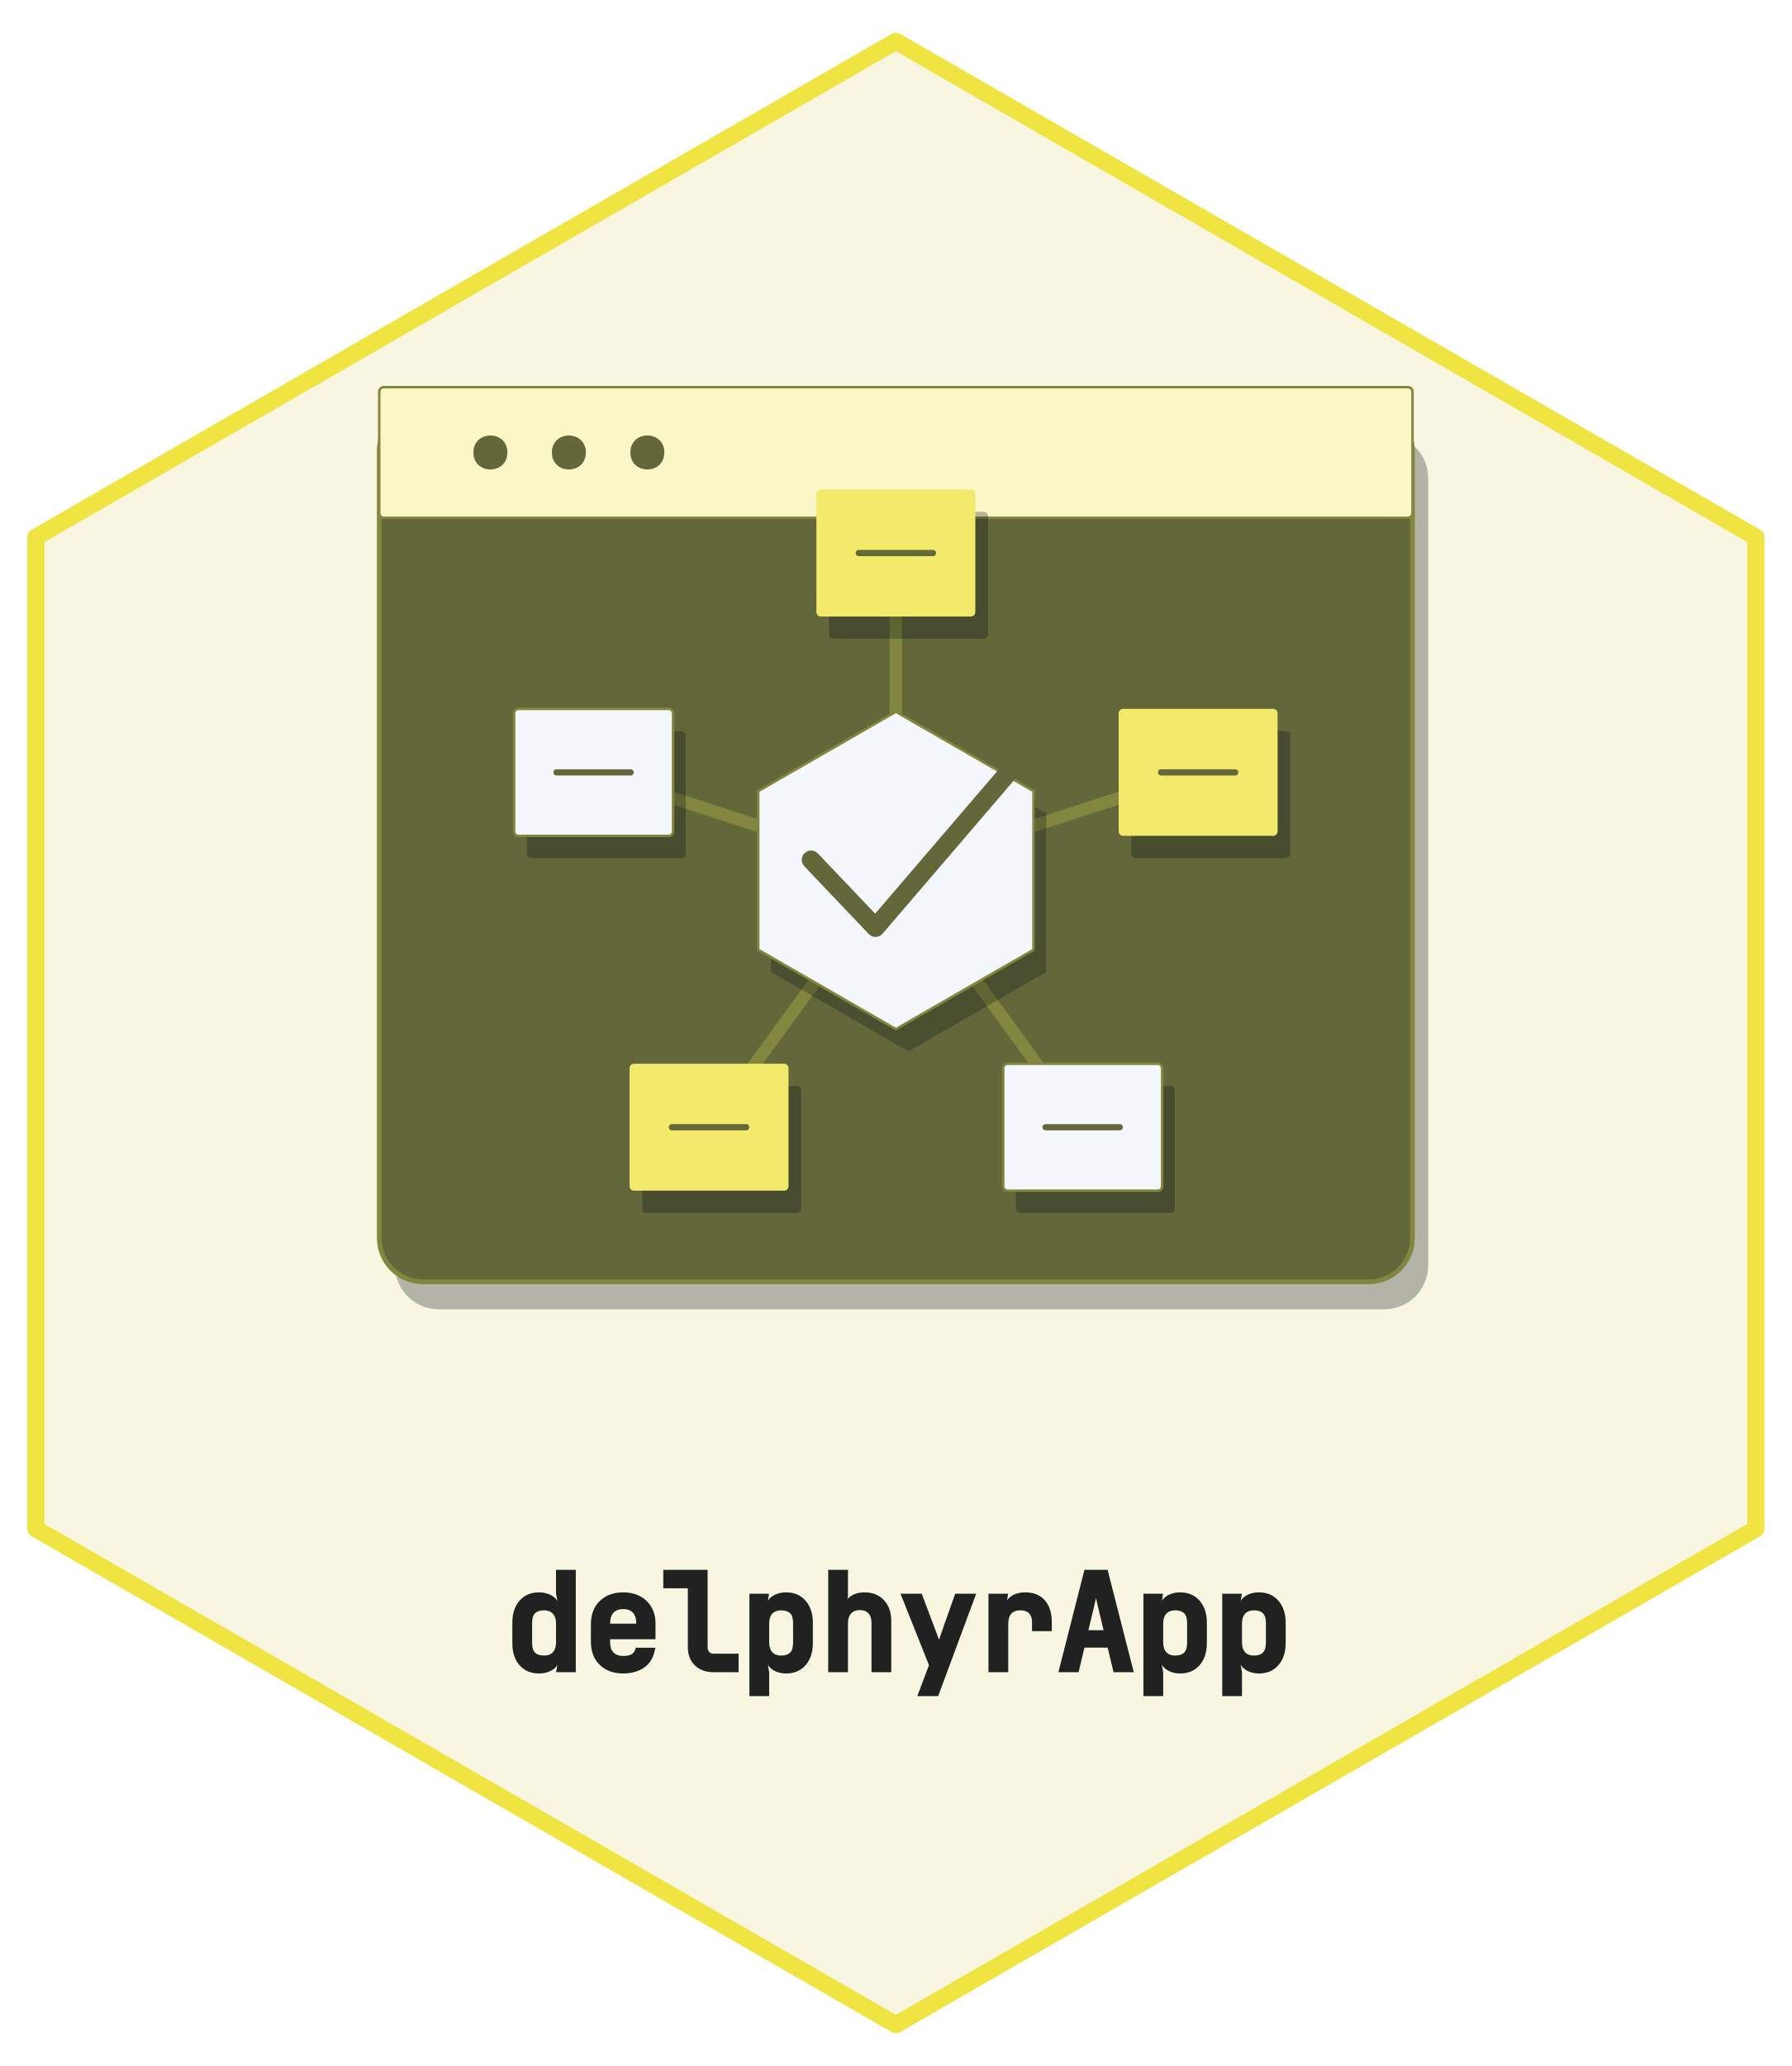
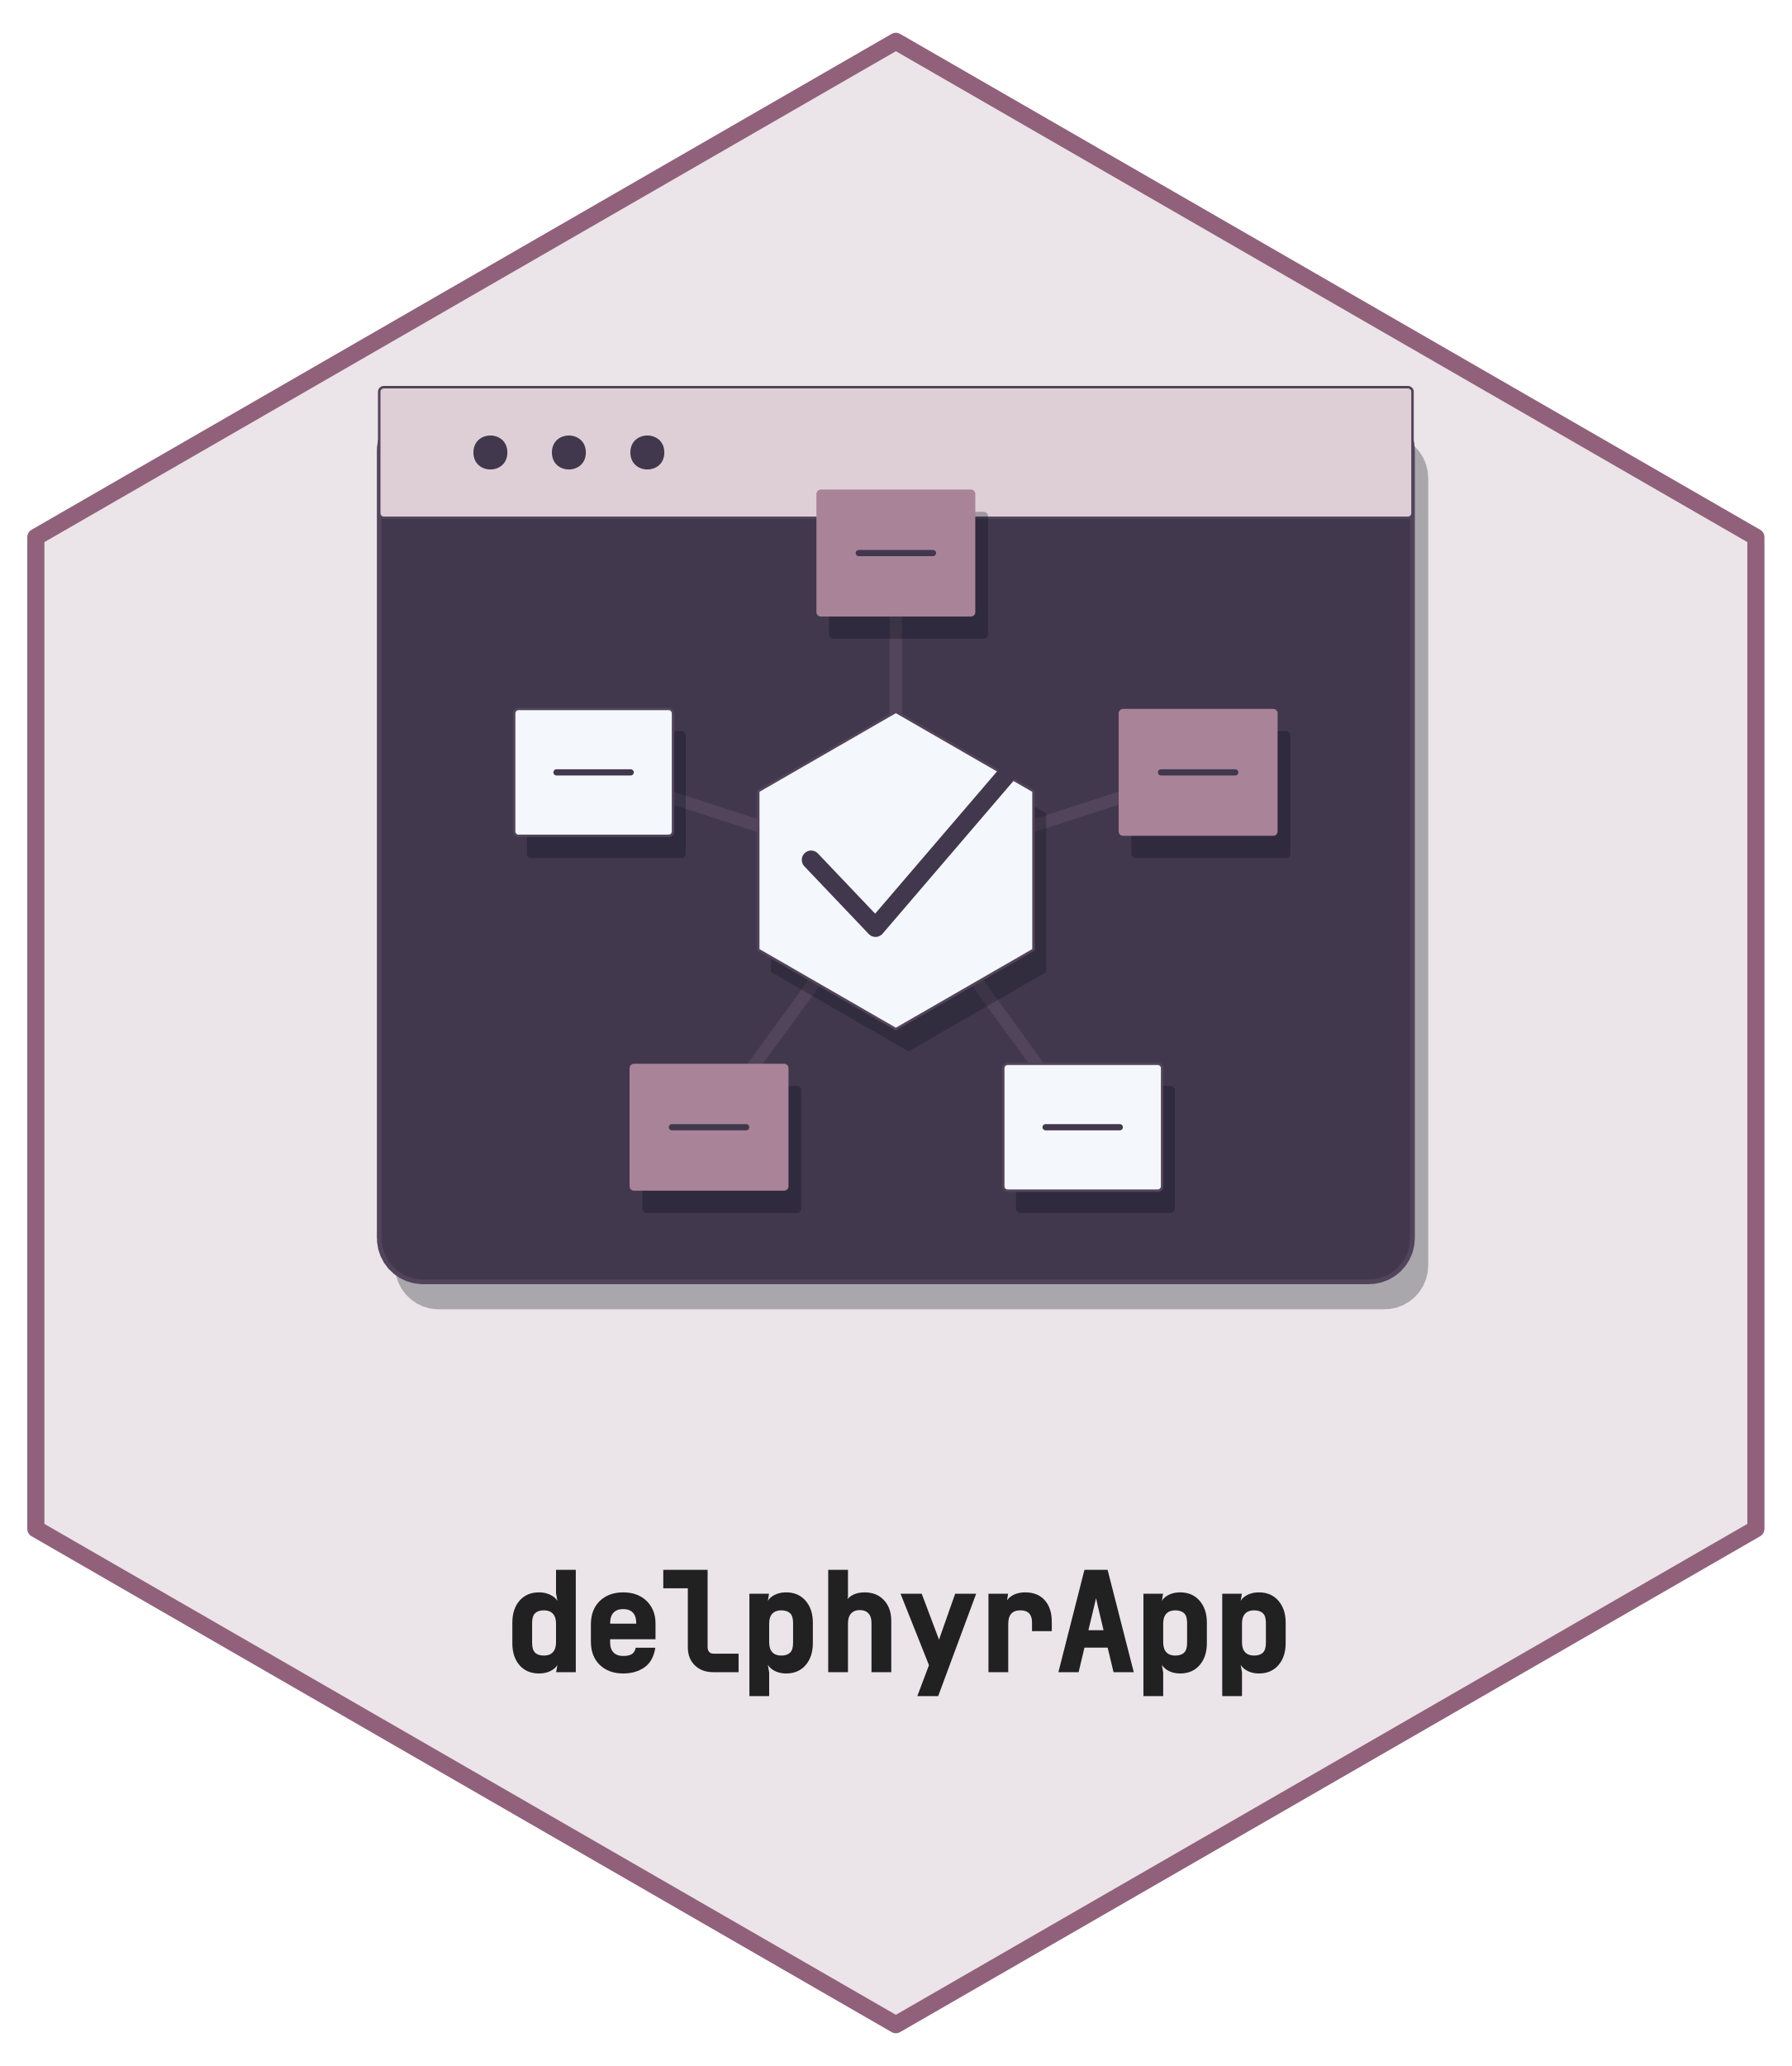
<svg xmlns="http://www.w3.org/2000/svg" xmlns:xlink="http://www.w3.org/1999/xlink" width="432" height="498" viewBox="0 0 432 498">
  <defs>
    <g>
      <g id="glyph-0-0">
        <path d="M 8.938 0.312 C 6.988 0.312 5.43 -0.348 4.266 -1.672 C 3.109 -3.004 2.531 -4.766 2.531 -6.953 L 2.531 -11.922 C 2.531 -14.141 3.109 -15.91 4.266 -17.234 C 5.43 -18.566 6.988 -19.234 8.938 -19.234 C 10.344 -19.234 11.539 -18.863 12.531 -18.125 C 13.52 -17.395 13.945 -16.328 13.812 -14.922 L 13.062 -19 L 13.062 -24.672 L 17.828 -24.672 L 17.828 0 L 13.094 0 L 13.75 -3.984 C 13.906 -2.578 13.5 -1.508 12.531 -0.781 C 11.562 -0.051 10.363 0.312 8.938 0.312 Z M 10.156 -4 C 11.082 -4 11.797 -4.27 12.297 -4.812 C 12.805 -5.352 13.062 -6.156 13.062 -7.219 L 13.062 -11.734 C 13.062 -12.766 12.805 -13.551 12.297 -14.094 C 11.797 -14.633 11.082 -14.906 10.156 -14.906 C 9.227 -14.906 8.52 -14.676 8.031 -14.219 C 7.539 -13.758 7.297 -12.984 7.297 -11.891 L 7.297 -7.062 C 7.297 -5.945 7.539 -5.156 8.031 -4.688 C 8.52 -4.227 9.227 -4 10.156 -4 Z M 10.156 -4 " />
      </g>
      <g id="glyph-0-1">
        <path d="M 10.25 0.312 C 7.926 0.312 6.047 -0.375 4.609 -1.75 C 3.18 -3.133 2.469 -5.008 2.469 -7.375 L 2.469 -11.531 C 2.469 -13.895 3.18 -15.77 4.609 -17.156 C 6.047 -18.539 7.926 -19.234 10.25 -19.234 C 11.82 -19.234 13.188 -18.922 14.344 -18.297 C 15.508 -17.672 16.414 -16.797 17.062 -15.672 C 17.719 -14.547 18.047 -13.242 18.047 -11.766 L 18.047 -7.938 L 7.109 -7.938 L 7.109 -7.156 C 7.109 -6.094 7.383 -5.285 7.938 -4.734 C 8.488 -4.18 9.258 -3.906 10.25 -3.906 C 11.102 -3.906 11.781 -4.039 12.281 -4.312 C 12.781 -4.594 13.113 -5.117 13.281 -5.891 L 18 -5.891 C 17.656 -3.711 16.781 -2.133 15.375 -1.156 C 13.977 -0.176 12.27 0.312 10.25 0.312 Z M 7.109 -11.766 L 7.109 -11.688 L 13.406 -11.688 L 13.406 -11.797 C 13.406 -12.922 13.133 -13.77 12.594 -14.344 C 12.062 -14.914 11.281 -15.203 10.25 -15.203 C 9.227 -15.203 8.445 -14.91 7.906 -14.328 C 7.375 -13.754 7.109 -12.898 7.109 -11.766 Z M 7.109 -11.766 " />
      </g>
      <g id="glyph-0-2">
        <path d="M 12.969 0 C 11.133 0 9.656 -0.547 8.531 -1.641 C 7.406 -2.734 6.844 -4.188 6.844 -6 L 6.844 -20.219 L 0.922 -20.219 L 0.922 -24.672 L 11.609 -24.672 L 11.609 -6.062 C 11.609 -5.539 11.738 -5.141 12 -4.859 C 12.258 -4.586 12.629 -4.453 13.109 -4.453 L 19.078 -4.453 L 19.078 0 Z M 12.969 0 " />
      </g>
      <g id="glyph-0-3">
        <path d="M 2.688 5.766 L 2.688 -18.906 L 7.422 -18.906 L 6.766 -14.922 C 6.609 -16.328 7.008 -17.395 7.969 -18.125 C 8.938 -18.863 10.133 -19.234 11.562 -19.234 C 13.508 -19.234 15.066 -18.562 16.234 -17.219 C 17.398 -15.875 17.984 -14.117 17.984 -11.953 L 17.984 -7 C 17.984 -4.801 17.398 -3.031 16.234 -1.688 C 15.066 -0.352 13.508 0.312 11.562 0.312 C 10.125 0.312 8.922 -0.07 7.953 -0.844 C 6.984 -1.613 6.566 -2.691 6.703 -4.078 L 6.734 -4.078 L 7.453 0.078 L 7.453 5.766 Z M 10.359 -4 C 11.285 -4 11.992 -4.227 12.484 -4.688 C 12.973 -5.156 13.219 -5.945 13.219 -7.062 L 13.219 -11.891 C 13.219 -12.984 12.973 -13.758 12.484 -14.219 C 11.992 -14.676 11.285 -14.906 10.359 -14.906 C 9.43 -14.906 8.711 -14.633 8.203 -14.094 C 7.703 -13.551 7.453 -12.766 7.453 -11.734 L 7.453 -7.219 C 7.453 -6.156 7.703 -5.352 8.203 -4.812 C 8.711 -4.27 9.43 -4 10.359 -4 Z M 10.359 -4 " />
      </g>
      <g id="glyph-0-4">
        <path d="M 2.688 0 L 2.688 -24.672 L 7.453 -24.672 L 7.453 -18.25 L 6.766 -14.891 C 6.535 -16.285 6.891 -17.359 7.828 -18.109 C 8.773 -18.859 9.988 -19.234 11.469 -19.234 C 13.406 -19.234 14.957 -18.609 16.125 -17.359 C 17.301 -16.109 17.891 -14.445 17.891 -12.375 L 17.891 0 L 13.125 0 L 13.125 -11.891 C 13.125 -12.91 12.875 -13.676 12.375 -14.188 C 11.883 -14.707 11.195 -14.969 10.312 -14.969 C 9.414 -14.969 8.711 -14.691 8.203 -14.141 C 7.703 -13.598 7.453 -12.805 7.453 -11.766 L 7.453 0 Z M 2.688 0 " />
      </g>
      <g id="glyph-0-5">
        <path d="M 5.172 5.766 L 7.984 -1.688 L 1.125 -18.906 L 6.234 -18.906 L 10.125 -8.578 C 10.332 -8.086 10.52 -7.555 10.688 -6.984 C 10.863 -6.41 10.781 -6.082 10.438 -6 C 10.082 -6.082 9.988 -6.406 10.156 -6.969 C 10.32 -7.539 10.488 -8.07 10.656 -8.562 L 14.297 -18.906 L 19.359 -18.906 L 10.203 5.766 Z M 5.172 5.766 " />
      </g>
      <g id="glyph-0-6">
        <path d="M 3.328 0 L 3.328 -18.906 L 8.062 -18.906 L 7.406 -14.797 C 7.176 -16.203 7.535 -17.289 8.484 -18.062 C 9.441 -18.844 10.68 -19.234 12.203 -19.234 C 14.211 -19.234 15.781 -18.598 16.906 -17.328 C 18.031 -16.066 18.594 -14.328 18.594 -12.109 L 18.594 -9.891 L 13.828 -9.891 L 13.828 -12.016 C 13.828 -13.941 12.883 -14.906 11 -14.906 C 10.039 -14.906 9.316 -14.633 8.828 -14.094 C 8.336 -13.562 8.094 -12.738 8.094 -11.625 L 8.094 0 Z M 3.328 0 " />
      </g>
      <g id="glyph-0-7">
        <path d="M 1.188 0 L 7.469 -24.672 L 13.047 -24.672 L 19.359 0 L 14.484 0 L 13.062 -5.922 L 7.469 -5.922 L 6.062 0 Z M 8.422 -10.109 L 12.078 -10.109 L 10.672 -16.016 C 10.391 -17.223 10.16 -18.266 9.984 -19.141 C 9.805 -20.016 9.898 -20.488 10.266 -20.562 C 10.617 -20.5 10.707 -20.023 10.531 -19.141 C 10.363 -18.266 10.133 -17.234 9.844 -16.047 Z M 8.422 -10.109 " />
      </g>
    </g>
  </defs>
-   <path fill-rule="nonzero" fill="rgb(97.255%, 96.471%, 87.843%)" fill-opacity="1" stroke-width="4.125" stroke-linecap="round" stroke-linejoin="round" stroke="rgb(94.118%, 89.412%, 25.882%)" stroke-opacity="1" stroke-miterlimit="10" d="M 216 9.961 L 423.359 129.48 L 423.359 368.52 L 216 488.039 L 8.641 368.52 L 8.641 129.48 Z M 216 9.961 " />
+   <path fill-rule="nonzero" fill="rgb(92.157%, 89.412%, 90.98%)" fill-opacity="1" stroke-width="4.125" stroke-linecap="round" stroke-linejoin="round" stroke="rgb(56.863%, 38.039%, 48.235%)" stroke-opacity="1" stroke-miterlimit="10" d="M 216 9.961 L 423.359 129.48 L 423.359 368.52 L 216 488.039 L 8.641 368.52 L 8.641 129.48 Z M 216 9.961 " />
  <path fill-rule="nonzero" fill="rgb(1.176%, 3.922%, 7.059%)" fill-opacity="0.278" d="M 105.766 315.602 L 333.805 315.602 L 333.379 315.594 L 335.074 315.527 L 336.738 315.188 L 338.324 314.586 L 339.797 313.734 L 341.109 312.664 L 342.234 311.391 L 343.145 309.957 L 343.809 308.395 L 344.215 306.746 L 344.352 305.055 L 344.352 115.211 L 344.215 113.52 L 343.809 111.871 L 343.145 110.309 L 342.234 108.875 L 341.109 107.605 L 339.797 106.531 L 338.324 105.684 L 336.738 105.078 L 335.074 104.742 L 333.805 104.664 L 105.766 104.664 L 107.035 104.742 L 105.34 104.672 L 103.656 104.875 L 102.023 105.348 L 100.492 106.078 L 99.094 107.039 L 97.871 108.215 L 96.852 109.574 L 96.062 111.078 L 95.523 112.688 L 95.25 114.363 L 95.219 115.211 L 95.219 305.055 L 95.25 304.207 L 95.25 305.906 L 95.523 307.578 L 96.062 309.191 L 96.852 310.691 L 97.871 312.051 L 99.094 313.227 L 100.492 314.191 L 102.023 314.918 L 103.656 315.391 L 105.34 315.594 Z M 105.766 315.602 " />
-   <path fill-rule="nonzero" fill="rgb(38.824%, 40.392%, 22.353%)" fill-opacity="1" stroke-width="1.125" stroke-linecap="round" stroke-linejoin="round" stroke="rgb(50.98%, 52.549%, 24.314%)" stroke-opacity="1" stroke-miterlimit="10" d="M 101.98 308.992 L 330.02 308.992 L 329.594 308.984 L 331.293 308.914 L 332.953 308.574 L 334.543 307.973 L 336.012 307.125 L 337.328 306.051 L 338.453 304.781 L 339.359 303.348 L 340.023 301.785 L 340.43 300.137 L 340.566 298.445 L 340.566 108.598 L 340.43 106.906 L 340.023 105.258 L 339.359 103.699 L 338.453 102.262 L 337.328 100.992 L 336.012 99.918 L 334.543 99.07 L 332.953 98.469 L 331.293 98.129 L 330.02 98.051 L 101.98 98.051 L 103.25 98.129 L 101.555 98.059 L 99.871 98.266 L 98.238 98.738 L 96.707 99.465 L 95.309 100.43 L 94.086 101.605 L 93.066 102.961 L 92.277 104.465 L 91.738 106.074 L 91.469 107.75 L 91.434 108.598 L 91.434 298.445 L 91.469 297.594 L 91.469 299.293 L 91.738 300.969 L 92.277 302.578 L 93.066 304.082 L 94.086 305.438 L 95.309 306.613 L 96.707 307.578 L 98.238 308.305 L 99.871 308.777 L 101.555 308.984 Z M 101.98 308.992 " />
-   <path fill-rule="nonzero" fill="rgb(98.039%, 96.471%, 77.647%)" fill-opacity="1" stroke-width="0.6" stroke-linecap="round" stroke-linejoin="round" stroke="rgb(50.98%, 52.549%, 24.314%)" stroke-opacity="1" stroke-miterlimit="10" d="M 92.535 124.812 L 339.465 124.812 L 339.422 124.812 L 339.598 124.805 L 339.773 124.77 L 339.938 124.707 L 340.09 124.617 L 340.23 124.504 L 340.348 124.371 L 340.441 124.223 L 340.512 124.059 L 340.555 123.887 L 340.566 123.711 L 340.566 94.43 L 340.555 94.254 L 340.512 94.082 L 340.441 93.918 L 340.348 93.77 L 340.23 93.637 L 340.09 93.523 L 339.938 93.438 L 339.773 93.371 L 339.598 93.336 L 339.465 93.328 L 92.535 93.328 L 92.668 93.336 L 92.492 93.332 L 92.312 93.352 L 92.145 93.402 L 91.984 93.477 L 91.836 93.578 L 91.711 93.699 L 91.602 93.844 L 91.52 94 L 91.465 94.168 L 91.438 94.344 L 91.434 94.43 L 91.434 123.711 L 91.438 123.621 L 91.438 123.801 L 91.465 123.977 L 91.52 124.145 L 91.602 124.301 L 91.711 124.441 L 91.836 124.566 L 91.984 124.664 L 92.145 124.742 L 92.312 124.789 L 92.492 124.812 Z M 92.535 124.812 " />
-   <path fill-rule="nonzero" fill="rgb(38.824%, 40.392%, 22.353%)" fill-opacity="1" d="M 122.332 109.07 C 122.332 114.527 114.145 114.527 114.145 109.07 C 114.145 103.613 122.332 103.613 122.332 109.07 " />
-   <path fill-rule="nonzero" fill="rgb(38.824%, 40.392%, 22.353%)" fill-opacity="1" d="M 141.254 109.07 C 141.254 114.527 133.066 114.527 133.066 109.07 C 133.066 103.613 141.254 103.613 141.254 109.07 " />
-   <path fill-rule="nonzero" fill="rgb(38.824%, 40.392%, 22.353%)" fill-opacity="1" d="M 160.176 109.07 C 160.176 114.527 151.988 114.527 151.988 109.07 C 151.988 103.613 160.176 103.613 160.176 109.07 " />
-   <path fill="none" stroke-width="3" stroke-linecap="round" stroke-linejoin="round" stroke="rgb(50.98%, 52.549%, 24.314%)" stroke-opacity="1" stroke-miterlimit="10" d="M 216 209.816 L 216 133.312 " />
+   <path fill-rule="nonzero" fill="rgb(25.49%, 21.961%, 30.588%)" fill-opacity="1" stroke-width="1.125" stroke-linecap="round" stroke-linejoin="round" stroke="rgb(32.157%, 26.667%, 35.294%)" stroke-opacity="1" stroke-miterlimit="10" d="M 101.98 308.992 L 330.02 308.992 L 329.594 308.984 L 331.293 308.914 L 332.953 308.574 L 334.543 307.973 L 336.012 307.125 L 337.328 306.051 L 338.453 304.781 L 339.359 303.348 L 340.023 301.785 L 340.43 300.137 L 340.566 298.445 L 340.566 108.598 L 340.43 106.906 L 340.023 105.258 L 339.359 103.699 L 338.453 102.262 L 337.328 100.992 L 336.012 99.918 L 334.543 99.07 L 332.953 98.469 L 331.293 98.129 L 330.02 98.051 L 101.98 98.051 L 103.25 98.129 L 101.555 98.059 L 99.871 98.266 L 98.238 98.738 L 96.707 99.465 L 95.309 100.43 L 94.086 101.605 L 93.066 102.961 L 92.277 104.465 L 91.738 106.074 L 91.469 107.75 L 91.434 108.598 L 91.434 298.445 L 91.469 297.594 L 91.469 299.293 L 91.738 300.969 L 92.277 302.578 L 93.066 304.082 L 94.086 305.438 L 95.309 306.613 L 96.707 307.578 L 98.238 308.305 L 99.871 308.777 L 101.555 308.984 Z M 101.98 308.992 " />
+   <path fill-rule="nonzero" fill="rgb(87.059%, 81.176%, 84.314%)" fill-opacity="1" stroke-width="0.6" stroke-linecap="round" stroke-linejoin="round" stroke="rgb(32.157%, 26.667%, 35.294%)" stroke-opacity="1" stroke-miterlimit="10" d="M 92.535 124.812 L 339.465 124.812 L 339.422 124.812 L 339.598 124.805 L 339.773 124.77 L 339.938 124.707 L 340.09 124.617 L 340.23 124.504 L 340.348 124.371 L 340.441 124.223 L 340.512 124.059 L 340.555 123.887 L 340.566 123.711 L 340.566 94.43 L 340.555 94.254 L 340.512 94.082 L 340.441 93.918 L 340.348 93.77 L 340.23 93.637 L 340.09 93.523 L 339.938 93.438 L 339.773 93.371 L 339.598 93.336 L 339.465 93.328 L 92.535 93.328 L 92.668 93.336 L 92.492 93.332 L 92.312 93.352 L 92.145 93.402 L 91.984 93.477 L 91.836 93.578 L 91.711 93.699 L 91.602 93.844 L 91.52 94 L 91.465 94.168 L 91.438 94.344 L 91.434 94.43 L 91.434 123.711 L 91.438 123.621 L 91.438 123.801 L 91.465 123.977 L 91.52 124.145 L 91.602 124.301 L 91.711 124.441 L 91.836 124.566 L 91.984 124.664 L 92.145 124.742 L 92.312 124.789 L 92.492 124.812 Z M 92.535 124.812 " />
+   <path fill-rule="nonzero" fill="rgb(25.49%, 21.961%, 30.588%)" fill-opacity="1" d="M 122.332 109.07 C 122.332 114.527 114.145 114.527 114.145 109.07 C 114.145 103.613 122.332 103.613 122.332 109.07 " />
+   <path fill-rule="nonzero" fill="rgb(25.49%, 21.961%, 30.588%)" fill-opacity="1" d="M 141.254 109.07 C 141.254 114.527 133.066 114.527 133.066 109.07 C 133.066 103.613 141.254 103.613 141.254 109.07 " />
+   <path fill-rule="nonzero" fill="rgb(25.49%, 21.961%, 30.588%)" fill-opacity="1" d="M 160.176 109.07 C 160.176 114.527 151.988 114.527 151.988 109.07 C 151.988 103.613 160.176 103.613 160.176 109.07 " />
+   <path fill="none" stroke-width="3" stroke-linecap="round" stroke-linejoin="round" stroke="rgb(32.157%, 26.667%, 35.294%)" stroke-opacity="1" stroke-miterlimit="10" d="M 216 209.816 L 216 133.312 " />
  <path fill-rule="nonzero" fill="rgb(1.176%, 3.922%, 7.059%)" fill-opacity="0.278" d="M 200.977 153.969 L 237.152 153.969 L 237.109 153.969 L 237.281 153.961 L 237.449 153.926 L 237.613 153.867 L 237.762 153.781 L 237.895 153.672 L 238.008 153.543 L 238.102 153.395 L 238.168 153.238 L 238.211 153.07 L 238.223 152.898 L 238.223 124.438 L 238.211 124.266 L 238.168 124.102 L 238.102 123.941 L 238.008 123.797 L 237.895 123.668 L 237.762 123.559 L 237.613 123.473 L 237.449 123.41 L 237.281 123.375 L 237.152 123.367 L 200.977 123.367 L 201.105 123.375 L 200.934 123.367 L 200.766 123.391 L 200.598 123.438 L 200.441 123.512 L 200.301 123.609 L 200.176 123.73 L 200.074 123.867 L 199.992 124.02 L 199.938 124.184 L 199.91 124.352 L 199.906 124.438 L 199.906 152.898 L 199.91 152.812 L 199.91 152.984 L 199.938 153.156 L 199.992 153.32 L 200.074 153.473 L 200.176 153.609 L 200.301 153.727 L 200.441 153.828 L 200.598 153.898 L 200.766 153.949 L 200.934 153.969 Z M 200.977 153.969 " />
-   <path fill-rule="nonzero" fill="rgb(95.294%, 91.373%, 41.961%)" fill-opacity="1" d="M 197.914 148.613 L 234.086 148.613 L 234.043 148.613 L 234.215 148.605 L 234.387 148.57 L 234.547 148.512 L 234.695 148.426 L 234.828 148.316 L 234.941 148.188 L 235.035 148.043 L 235.102 147.883 L 235.145 147.715 L 235.156 147.543 L 235.156 119.082 L 235.145 118.91 L 235.102 118.746 L 235.035 118.586 L 234.941 118.441 L 234.828 118.312 L 234.695 118.203 L 234.547 118.117 L 234.387 118.055 L 234.215 118.02 L 234.086 118.012 L 197.914 118.012 L 198.043 118.02 L 197.871 118.012 L 197.699 118.035 L 197.531 118.082 L 197.379 118.156 L 197.234 118.254 L 197.109 118.375 L 197.008 118.512 L 196.926 118.664 L 196.871 118.828 L 196.844 118.996 L 196.844 147.543 L 196.844 147.457 L 196.844 147.629 L 196.871 147.801 L 196.926 147.965 L 197.008 148.117 L 197.109 148.254 L 197.234 148.371 L 197.379 148.473 L 197.531 148.543 L 197.699 148.594 L 197.871 148.613 Z M 197.914 148.613 " />
-   <path fill="none" stroke-width="1.5" stroke-linecap="round" stroke-linejoin="round" stroke="rgb(38.824%, 40.392%, 22.353%)" stroke-opacity="1" stroke-miterlimit="10" d="M 207.059 133.312 L 224.941 133.312 " />
-   <path fill="none" stroke-width="3" stroke-linecap="round" stroke-linejoin="round" stroke="rgb(50.98%, 52.549%, 24.314%)" stroke-opacity="1" stroke-miterlimit="10" d="M 216 209.816 L 143.117 186.176 " />
+   <path fill-rule="nonzero" fill="rgb(66.275%, 51.373%, 59.608%)" fill-opacity="1" d="M 197.914 148.613 L 234.086 148.613 L 234.043 148.613 L 234.215 148.605 L 234.387 148.57 L 234.547 148.512 L 234.695 148.426 L 234.828 148.316 L 234.941 148.188 L 235.035 148.043 L 235.102 147.883 L 235.145 147.715 L 235.156 147.543 L 235.156 119.082 L 235.145 118.91 L 235.102 118.746 L 235.035 118.586 L 234.941 118.441 L 234.828 118.312 L 234.695 118.203 L 234.547 118.117 L 234.387 118.055 L 234.215 118.02 L 234.086 118.012 L 197.914 118.012 L 198.043 118.02 L 197.871 118.012 L 197.699 118.035 L 197.531 118.082 L 197.379 118.156 L 197.234 118.254 L 197.109 118.375 L 197.008 118.512 L 196.926 118.664 L 196.871 118.828 L 196.844 118.996 L 196.844 147.543 L 196.844 147.457 L 196.844 147.629 L 196.871 147.801 L 196.926 147.965 L 197.008 148.117 L 197.109 148.254 L 197.234 148.371 L 197.379 148.473 L 197.531 148.543 L 197.699 148.594 L 197.871 148.613 Z M 197.914 148.613 " />
+   <path fill="none" stroke-width="1.5" stroke-linecap="round" stroke-linejoin="round" stroke="rgb(25.49%, 21.961%, 30.588%)" stroke-opacity="1" stroke-miterlimit="10" d="M 207.059 133.312 L 224.941 133.312 " />
+   <path fill="none" stroke-width="3" stroke-linecap="round" stroke-linejoin="round" stroke="rgb(32.157%, 26.667%, 35.294%)" stroke-opacity="1" stroke-miterlimit="10" d="M 216 209.816 L 143.117 186.176 " />
  <path fill-rule="nonzero" fill="rgb(1.176%, 3.922%, 7.059%)" fill-opacity="0.278" d="M 128.098 206.832 L 164.27 206.832 L 164.227 206.832 L 164.398 206.824 L 164.57 206.793 L 164.73 206.73 L 164.879 206.645 L 165.012 206.535 L 165.125 206.406 L 165.219 206.262 L 165.285 206.102 L 165.328 205.934 L 165.34 205.762 L 165.34 177.301 L 165.328 177.129 L 165.285 176.965 L 165.219 176.805 L 165.125 176.66 L 165.012 176.531 L 164.879 176.422 L 164.73 176.336 L 164.57 176.273 L 164.398 176.238 L 164.27 176.23 L 128.098 176.23 L 128.227 176.238 L 128.055 176.23 L 127.883 176.254 L 127.715 176.301 L 127.562 176.375 L 127.418 176.473 L 127.293 176.594 L 127.191 176.73 L 127.109 176.883 L 127.055 177.047 L 127.027 177.215 L 127.023 177.301 L 127.023 205.762 L 127.027 205.676 L 127.027 205.848 L 127.055 206.02 L 127.109 206.184 L 127.191 206.336 L 127.293 206.473 L 127.418 206.594 L 127.562 206.691 L 127.715 206.766 L 127.883 206.812 L 128.055 206.832 Z M 128.098 206.832 " />
-   <path fill-rule="nonzero" fill="rgb(95.686%, 97.255%, 98.824%)" fill-opacity="1" stroke-width="0.6" stroke-linecap="round" stroke-linejoin="round" stroke="rgb(50.98%, 52.549%, 24.314%)" stroke-opacity="1" stroke-miterlimit="10" d="M 125.031 201.477 L 161.207 201.477 L 161.16 201.477 L 161.336 201.469 L 161.504 201.438 L 161.664 201.375 L 161.812 201.289 L 161.945 201.18 L 162.062 201.051 L 162.152 200.906 L 162.223 200.746 L 162.262 200.578 L 162.277 200.406 L 162.277 171.945 L 162.262 171.773 L 162.223 171.609 L 162.152 171.449 L 162.062 171.305 L 161.945 171.176 L 161.812 171.066 L 161.664 170.98 L 161.504 170.918 L 161.336 170.883 L 161.207 170.875 L 125.031 170.875 L 125.16 170.883 L 124.988 170.875 L 124.816 170.898 L 124.652 170.945 L 124.496 171.02 L 124.355 171.117 L 124.23 171.238 L 124.125 171.375 L 124.047 171.527 L 123.992 171.691 L 123.965 171.859 L 123.961 171.945 L 123.961 200.406 L 123.965 200.32 L 123.965 200.492 L 123.992 200.664 L 124.047 200.828 L 124.125 200.98 L 124.23 201.117 L 124.355 201.238 L 124.496 201.336 L 124.652 201.41 L 124.816 201.457 L 124.988 201.477 Z M 125.031 201.477 " />
-   <path fill="none" stroke-width="1.5" stroke-linecap="round" stroke-linejoin="round" stroke="rgb(38.824%, 40.392%, 22.353%)" stroke-opacity="1" stroke-miterlimit="10" d="M 134.176 186.176 L 152.059 186.176 " />
-   <path fill="none" stroke-width="3" stroke-linecap="round" stroke-linejoin="round" stroke="rgb(50.98%, 52.549%, 24.314%)" stroke-opacity="1" stroke-miterlimit="10" d="M 216 209.816 L 170.957 271.711 " />
+   <path fill-rule="nonzero" fill="rgb(95.686%, 97.255%, 98.824%)" fill-opacity="1" stroke-width="0.6" stroke-linecap="round" stroke-linejoin="round" stroke="rgb(32.157%, 26.667%, 35.294%)" stroke-opacity="1" stroke-miterlimit="10" d="M 125.031 201.477 L 161.207 201.477 L 161.16 201.477 L 161.336 201.469 L 161.504 201.438 L 161.664 201.375 L 161.812 201.289 L 161.945 201.18 L 162.062 201.051 L 162.152 200.906 L 162.223 200.746 L 162.262 200.578 L 162.277 200.406 L 162.277 171.945 L 162.262 171.773 L 162.223 171.609 L 162.152 171.449 L 162.062 171.305 L 161.945 171.176 L 161.812 171.066 L 161.664 170.98 L 161.504 170.918 L 161.336 170.883 L 161.207 170.875 L 125.031 170.875 L 125.16 170.883 L 124.988 170.875 L 124.816 170.898 L 124.652 170.945 L 124.496 171.02 L 124.355 171.117 L 124.23 171.238 L 124.125 171.375 L 124.047 171.527 L 123.992 171.691 L 123.965 171.859 L 123.961 171.945 L 123.961 200.406 L 123.965 200.32 L 123.965 200.492 L 123.992 200.664 L 124.047 200.828 L 124.125 200.98 L 124.23 201.117 L 124.355 201.238 L 124.496 201.336 L 124.652 201.41 L 124.816 201.457 L 124.988 201.477 Z M 125.031 201.477 " />
+   <path fill="none" stroke-width="1.5" stroke-linecap="round" stroke-linejoin="round" stroke="rgb(25.49%, 21.961%, 30.588%)" stroke-opacity="1" stroke-miterlimit="10" d="M 134.176 186.176 L 152.059 186.176 " />
+   <path fill="none" stroke-width="3" stroke-linecap="round" stroke-linejoin="round" stroke="rgb(32.157%, 26.667%, 35.294%)" stroke-opacity="1" stroke-miterlimit="10" d="M 216 209.816 L 170.957 271.711 " />
  <path fill-rule="nonzero" fill="rgb(1.176%, 3.922%, 7.059%)" fill-opacity="0.278" d="M 155.934 292.367 L 192.109 292.367 L 192.066 292.367 L 192.238 292.359 L 192.406 292.324 L 192.566 292.266 L 192.719 292.18 L 192.852 292.07 L 192.965 291.941 L 193.059 291.797 L 193.125 291.637 L 193.168 291.469 L 193.18 291.297 L 193.18 262.836 L 193.168 262.664 L 193.125 262.5 L 193.059 262.34 L 192.965 262.195 L 192.852 262.066 L 192.719 261.957 L 192.566 261.871 L 192.406 261.809 L 192.238 261.773 L 192.109 261.766 L 155.934 261.766 L 156.062 261.773 L 155.891 261.766 L 155.719 261.789 L 155.555 261.836 L 155.398 261.91 L 155.258 262.008 L 155.133 262.129 L 155.031 262.266 L 154.949 262.418 L 154.895 262.582 L 154.867 262.75 L 154.863 262.836 L 154.863 291.297 L 154.867 291.211 L 154.867 291.383 L 154.895 291.555 L 154.949 291.719 L 155.031 291.871 L 155.133 292.008 L 155.258 292.129 L 155.398 292.227 L 155.555 292.297 L 155.719 292.348 L 155.891 292.367 Z M 155.934 292.367 " />
-   <path fill-rule="nonzero" fill="rgb(95.294%, 91.373%, 41.961%)" fill-opacity="1" d="M 152.871 287.012 L 189.043 287.012 L 189 287.012 L 189.172 287.004 L 189.34 286.973 L 189.504 286.91 L 189.652 286.824 L 189.785 286.715 L 189.898 286.586 L 189.992 286.441 L 190.059 286.281 L 190.102 286.113 L 190.113 285.941 L 190.113 257.48 L 190.102 257.309 L 190.059 257.145 L 189.992 256.984 L 189.898 256.84 L 189.785 256.711 L 189.652 256.602 L 189.504 256.516 L 189.34 256.453 L 189.172 256.418 L 189.043 256.41 L 152.871 256.41 L 153 256.418 L 152.828 256.41 L 152.656 256.434 L 152.488 256.48 L 152.332 256.555 L 152.191 256.652 L 152.066 256.773 L 151.965 256.91 L 151.883 257.062 L 151.828 257.227 L 151.801 257.395 L 151.797 257.48 L 151.797 285.941 L 151.801 285.855 L 151.801 286.027 L 151.828 286.199 L 151.883 286.363 L 151.965 286.516 L 152.066 286.652 L 152.191 286.773 L 152.332 286.871 L 152.488 286.945 L 152.656 286.992 L 152.828 287.012 Z M 152.871 287.012 " />
-   <path fill="none" stroke-width="1.5" stroke-linecap="round" stroke-linejoin="round" stroke="rgb(38.824%, 40.392%, 22.353%)" stroke-opacity="1" stroke-miterlimit="10" d="M 162.016 271.711 L 179.898 271.711 " />
-   <path fill="none" stroke-width="3" stroke-linecap="round" stroke-linejoin="round" stroke="rgb(50.98%, 52.549%, 24.314%)" stroke-opacity="1" stroke-miterlimit="10" d="M 216 209.816 L 261.043 271.711 " />
+   <path fill-rule="nonzero" fill="rgb(66.275%, 51.373%, 59.608%)" fill-opacity="1" d="M 152.871 287.012 L 189.043 287.012 L 189 287.012 L 189.172 287.004 L 189.34 286.973 L 189.504 286.91 L 189.652 286.824 L 189.785 286.715 L 189.898 286.586 L 189.992 286.441 L 190.059 286.281 L 190.102 286.113 L 190.113 285.941 L 190.113 257.48 L 190.102 257.309 L 190.059 257.145 L 189.992 256.984 L 189.898 256.84 L 189.785 256.711 L 189.652 256.602 L 189.504 256.516 L 189.34 256.453 L 189.172 256.418 L 189.043 256.41 L 152.871 256.41 L 153 256.418 L 152.828 256.41 L 152.656 256.434 L 152.488 256.48 L 152.332 256.555 L 152.191 256.652 L 152.066 256.773 L 151.965 256.91 L 151.883 257.062 L 151.828 257.227 L 151.801 257.395 L 151.797 257.48 L 151.797 285.941 L 151.801 285.855 L 151.801 286.027 L 151.828 286.199 L 151.883 286.363 L 151.965 286.516 L 152.066 286.652 L 152.191 286.773 L 152.332 286.871 L 152.488 286.945 L 152.656 286.992 L 152.828 287.012 Z M 152.871 287.012 " />
+   <path fill="none" stroke-width="1.5" stroke-linecap="round" stroke-linejoin="round" stroke="rgb(25.49%, 21.961%, 30.588%)" stroke-opacity="1" stroke-miterlimit="10" d="M 162.016 271.711 L 179.898 271.711 " />
+   <path fill="none" stroke-width="3" stroke-linecap="round" stroke-linejoin="round" stroke="rgb(32.157%, 26.667%, 35.294%)" stroke-opacity="1" stroke-miterlimit="10" d="M 216 209.816 L 261.043 271.711 " />
  <path fill-rule="nonzero" fill="rgb(1.176%, 3.922%, 7.059%)" fill-opacity="0.278" d="M 246.023 292.367 L 282.195 292.367 L 282.152 292.367 L 282.324 292.359 L 282.492 292.324 L 282.656 292.266 L 282.805 292.18 L 282.938 292.07 L 283.051 291.941 L 283.145 291.797 L 283.211 291.637 L 283.254 291.469 L 283.266 291.297 L 283.266 262.836 L 283.254 262.664 L 283.211 262.5 L 283.145 262.34 L 283.051 262.195 L 282.938 262.066 L 282.805 261.957 L 282.656 261.871 L 282.492 261.809 L 282.324 261.773 L 282.195 261.766 L 246.023 261.766 L 246.152 261.773 L 245.98 261.766 L 245.809 261.789 L 245.641 261.836 L 245.484 261.91 L 245.344 262.008 L 245.219 262.129 L 245.117 262.266 L 245.035 262.418 L 244.98 262.582 L 244.953 262.75 L 244.949 262.836 L 244.949 291.297 L 244.953 291.211 L 244.953 291.383 L 244.98 291.555 L 245.035 291.719 L 245.117 291.871 L 245.219 292.008 L 245.344 292.129 L 245.484 292.227 L 245.641 292.297 L 245.809 292.348 L 245.98 292.367 Z M 246.023 292.367 " />
-   <path fill-rule="nonzero" fill="rgb(95.686%, 97.255%, 98.824%)" fill-opacity="1" stroke-width="0.6" stroke-linecap="round" stroke-linejoin="round" stroke="rgb(50.98%, 52.549%, 24.314%)" stroke-opacity="1" stroke-miterlimit="10" d="M 242.957 287.012 L 279.129 287.012 L 279.086 287.012 L 279.258 287.004 L 279.43 286.973 L 279.59 286.91 L 279.738 286.824 L 279.871 286.715 L 279.988 286.586 L 280.078 286.441 L 280.145 286.281 L 280.188 286.113 L 280.203 285.941 L 280.203 257.48 L 280.188 257.309 L 280.145 257.145 L 280.078 256.984 L 279.988 256.84 L 279.871 256.711 L 279.738 256.602 L 279.59 256.516 L 279.43 256.453 L 279.258 256.418 L 279.129 256.41 L 242.957 256.41 L 243.086 256.418 L 242.914 256.41 L 242.742 256.434 L 242.578 256.48 L 242.422 256.555 L 242.277 256.652 L 242.156 256.773 L 242.051 256.91 L 241.973 257.062 L 241.918 257.227 L 241.891 257.395 L 241.887 257.48 L 241.887 285.941 L 241.891 285.855 L 241.891 286.027 L 241.918 286.199 L 241.973 286.363 L 242.051 286.516 L 242.156 286.652 L 242.277 286.773 L 242.422 286.871 L 242.578 286.945 L 242.742 286.992 L 242.914 287.012 Z M 242.957 287.012 " />
-   <path fill="none" stroke-width="1.5" stroke-linecap="round" stroke-linejoin="round" stroke="rgb(38.824%, 40.392%, 22.353%)" stroke-opacity="1" stroke-miterlimit="10" d="M 252.102 271.711 L 269.984 271.711 " />
-   <path fill="none" stroke-width="3" stroke-linecap="round" stroke-linejoin="round" stroke="rgb(50.98%, 52.549%, 24.314%)" stroke-opacity="1" stroke-miterlimit="10" d="M 216 209.816 L 288.883 186.176 " />
+   <path fill-rule="nonzero" fill="rgb(95.686%, 97.255%, 98.824%)" fill-opacity="1" stroke-width="0.6" stroke-linecap="round" stroke-linejoin="round" stroke="rgb(32.157%, 26.667%, 35.294%)" stroke-opacity="1" stroke-miterlimit="10" d="M 242.957 287.012 L 279.129 287.012 L 279.086 287.012 L 279.258 287.004 L 279.43 286.973 L 279.59 286.91 L 279.738 286.824 L 279.871 286.715 L 279.988 286.586 L 280.078 286.441 L 280.145 286.281 L 280.188 286.113 L 280.203 285.941 L 280.203 257.48 L 280.188 257.309 L 280.145 257.145 L 280.078 256.984 L 279.988 256.84 L 279.871 256.711 L 279.738 256.602 L 279.59 256.516 L 279.43 256.453 L 279.258 256.418 L 279.129 256.41 L 242.957 256.41 L 243.086 256.418 L 242.914 256.41 L 242.742 256.434 L 242.578 256.48 L 242.422 256.555 L 242.277 256.652 L 242.156 256.773 L 242.051 256.91 L 241.973 257.062 L 241.918 257.227 L 241.891 257.395 L 241.887 257.48 L 241.887 285.941 L 241.891 285.855 L 241.891 286.027 L 241.918 286.199 L 241.973 286.363 L 242.051 286.516 L 242.156 286.652 L 242.277 286.773 L 242.422 286.871 L 242.578 286.945 L 242.742 286.992 L 242.914 287.012 Z M 242.957 287.012 " />
+   <path fill="none" stroke-width="1.5" stroke-linecap="round" stroke-linejoin="round" stroke="rgb(25.49%, 21.961%, 30.588%)" stroke-opacity="1" stroke-miterlimit="10" d="M 252.102 271.711 L 269.984 271.711 " />
+   <path fill="none" stroke-width="3" stroke-linecap="round" stroke-linejoin="round" stroke="rgb(32.157%, 26.667%, 35.294%)" stroke-opacity="1" stroke-miterlimit="10" d="M 216 209.816 L 288.883 186.176 " />
  <path fill-rule="nonzero" fill="rgb(1.176%, 3.922%, 7.059%)" fill-opacity="0.278" d="M 273.859 206.832 L 310.035 206.832 L 309.992 206.832 L 310.164 206.824 L 310.332 206.793 L 310.492 206.73 L 310.645 206.645 L 310.777 206.535 L 310.891 206.406 L 310.984 206.262 L 311.051 206.102 L 311.09 205.934 L 311.105 205.762 L 311.105 177.301 L 311.09 177.129 L 311.051 176.965 L 310.984 176.805 L 310.891 176.66 L 310.777 176.531 L 310.645 176.422 L 310.492 176.336 L 310.332 176.273 L 310.164 176.238 L 310.035 176.23 L 273.859 176.23 L 273.988 176.238 L 273.816 176.23 L 273.645 176.254 L 273.48 176.301 L 273.324 176.375 L 273.184 176.473 L 273.059 176.594 L 272.953 176.73 L 272.875 176.883 L 272.82 177.047 L 272.793 177.215 L 272.789 177.301 L 272.789 205.762 L 272.793 205.676 L 272.793 205.848 L 272.82 206.02 L 272.875 206.184 L 272.953 206.336 L 273.059 206.473 L 273.184 206.594 L 273.324 206.691 L 273.48 206.766 L 273.645 206.812 L 273.816 206.832 Z M 273.859 206.832 " />
-   <path fill-rule="nonzero" fill="rgb(95.294%, 91.373%, 41.961%)" fill-opacity="1" d="M 270.793 201.477 L 306.969 201.477 L 306.926 201.477 L 307.098 201.469 L 307.266 201.438 L 307.43 201.375 L 307.578 201.289 L 307.711 201.18 L 307.824 201.051 L 307.918 200.906 L 307.984 200.746 L 308.027 200.578 L 308.039 200.406 L 308.039 171.945 L 308.027 171.773 L 307.984 171.609 L 307.918 171.449 L 307.824 171.305 L 307.711 171.176 L 307.578 171.066 L 307.43 170.98 L 307.266 170.918 L 307.098 170.883 L 306.969 170.875 L 270.793 170.875 L 270.926 170.883 L 270.75 170.875 L 270.582 170.898 L 270.414 170.945 L 270.258 171.02 L 270.117 171.117 L 269.992 171.238 L 269.891 171.375 L 269.809 171.527 L 269.754 171.691 L 269.727 171.859 L 269.723 171.945 L 269.723 200.406 L 269.727 200.32 L 269.727 200.492 L 269.754 200.664 L 269.809 200.828 L 269.891 200.98 L 269.992 201.117 L 270.117 201.238 L 270.258 201.336 L 270.414 201.41 L 270.582 201.457 L 270.75 201.477 Z M 270.793 201.477 " />
-   <path fill="none" stroke-width="1.5" stroke-linecap="round" stroke-linejoin="round" stroke="rgb(38.824%, 40.392%, 22.353%)" stroke-opacity="1" stroke-miterlimit="10" d="M 279.941 186.176 L 297.824 186.176 " />
+   <path fill-rule="nonzero" fill="rgb(66.275%, 51.373%, 59.608%)" fill-opacity="1" d="M 270.793 201.477 L 306.969 201.477 L 306.926 201.477 L 307.098 201.469 L 307.266 201.438 L 307.43 201.375 L 307.578 201.289 L 307.711 201.18 L 307.824 201.051 L 307.918 200.906 L 307.984 200.746 L 308.027 200.578 L 308.039 200.406 L 308.039 171.945 L 308.027 171.773 L 307.984 171.609 L 307.918 171.449 L 307.824 171.305 L 307.711 171.176 L 307.578 171.066 L 307.43 170.98 L 307.266 170.918 L 307.098 170.883 L 306.969 170.875 L 270.793 170.875 L 270.926 170.883 L 270.75 170.875 L 270.582 170.898 L 270.414 170.945 L 270.258 171.02 L 270.117 171.117 L 269.992 171.238 L 269.891 171.375 L 269.809 171.527 L 269.754 171.691 L 269.727 171.859 L 269.723 171.945 L 269.723 200.406 L 269.727 200.32 L 269.727 200.492 L 269.754 200.664 L 269.809 200.828 L 269.891 200.98 L 269.992 201.117 L 270.117 201.238 L 270.258 201.336 L 270.414 201.41 L 270.582 201.457 L 270.75 201.477 Z M 270.793 201.477 " />
+   <path fill="none" stroke-width="1.5" stroke-linecap="round" stroke-linejoin="round" stroke="rgb(25.49%, 21.961%, 30.588%)" stroke-opacity="1" stroke-miterlimit="10" d="M 279.941 186.176 L 297.824 186.176 " />
  <path fill-rule="nonzero" fill="rgb(1.176%, 3.922%, 7.059%)" fill-opacity="0.251" d="M 219.066 176.922 L 185.883 196.047 L 185.883 234.301 L 219.066 253.426 L 252.25 234.301 L 252.25 196.047 Z M 219.066 176.922 " />
-   <path fill-rule="nonzero" fill="rgb(95.686%, 97.255%, 98.824%)" fill-opacity="1" stroke-width="0.6" stroke-linecap="round" stroke-linejoin="round" stroke="rgb(50.98%, 52.549%, 24.314%)" stroke-opacity="1" stroke-miterlimit="10" d="M 216 171.566 L 182.816 190.691 L 182.816 228.945 L 216 248.07 L 249.184 228.945 L 249.184 190.691 Z M 216 171.566 " />
-   <path fill="none" stroke-width="4.5" stroke-linecap="round" stroke-linejoin="round" stroke="rgb(38.824%, 40.392%, 22.353%)" stroke-opacity="1" stroke-miterlimit="10" d="M 195.566 207.27 L 211.094 223.59 L 242.566 186.867 " />
+   <path fill-rule="nonzero" fill="rgb(95.686%, 97.255%, 98.824%)" fill-opacity="1" stroke-width="0.6" stroke-linecap="round" stroke-linejoin="round" stroke="rgb(32.157%, 26.667%, 35.294%)" stroke-opacity="1" stroke-miterlimit="10" d="M 216 171.566 L 182.816 190.691 L 182.816 228.945 L 216 248.07 L 249.184 228.945 L 249.184 190.691 Z M 216 171.566 " />
+   <path fill="none" stroke-width="4.5" stroke-linecap="round" stroke-linejoin="round" stroke="rgb(25.49%, 21.961%, 30.588%)" stroke-opacity="1" stroke-miterlimit="10" d="M 195.566 207.27 L 211.094 223.59 L 242.566 186.867 " />
  <g fill="rgb(12.941%, 12.941%, 12.941%)" fill-opacity="1">
    <use xlink:href="#glyph-0-0" x="121" y="403.069" />
    <use xlink:href="#glyph-0-1" x="140" y="403.069" />
    <use xlink:href="#glyph-0-2" x="159" y="403.069" />
    <use xlink:href="#glyph-0-3" x="178" y="403.069" />
    <use xlink:href="#glyph-0-4" x="197" y="403.069" />
    <use xlink:href="#glyph-0-5" x="216" y="403.069" />
    <use xlink:href="#glyph-0-6" x="235" y="403.069" />
    <use xlink:href="#glyph-0-7" x="254" y="403.069" />
    <use xlink:href="#glyph-0-3" x="273" y="403.069" />
    <use xlink:href="#glyph-0-3" x="292" y="403.069" />
  </g>
</svg>
